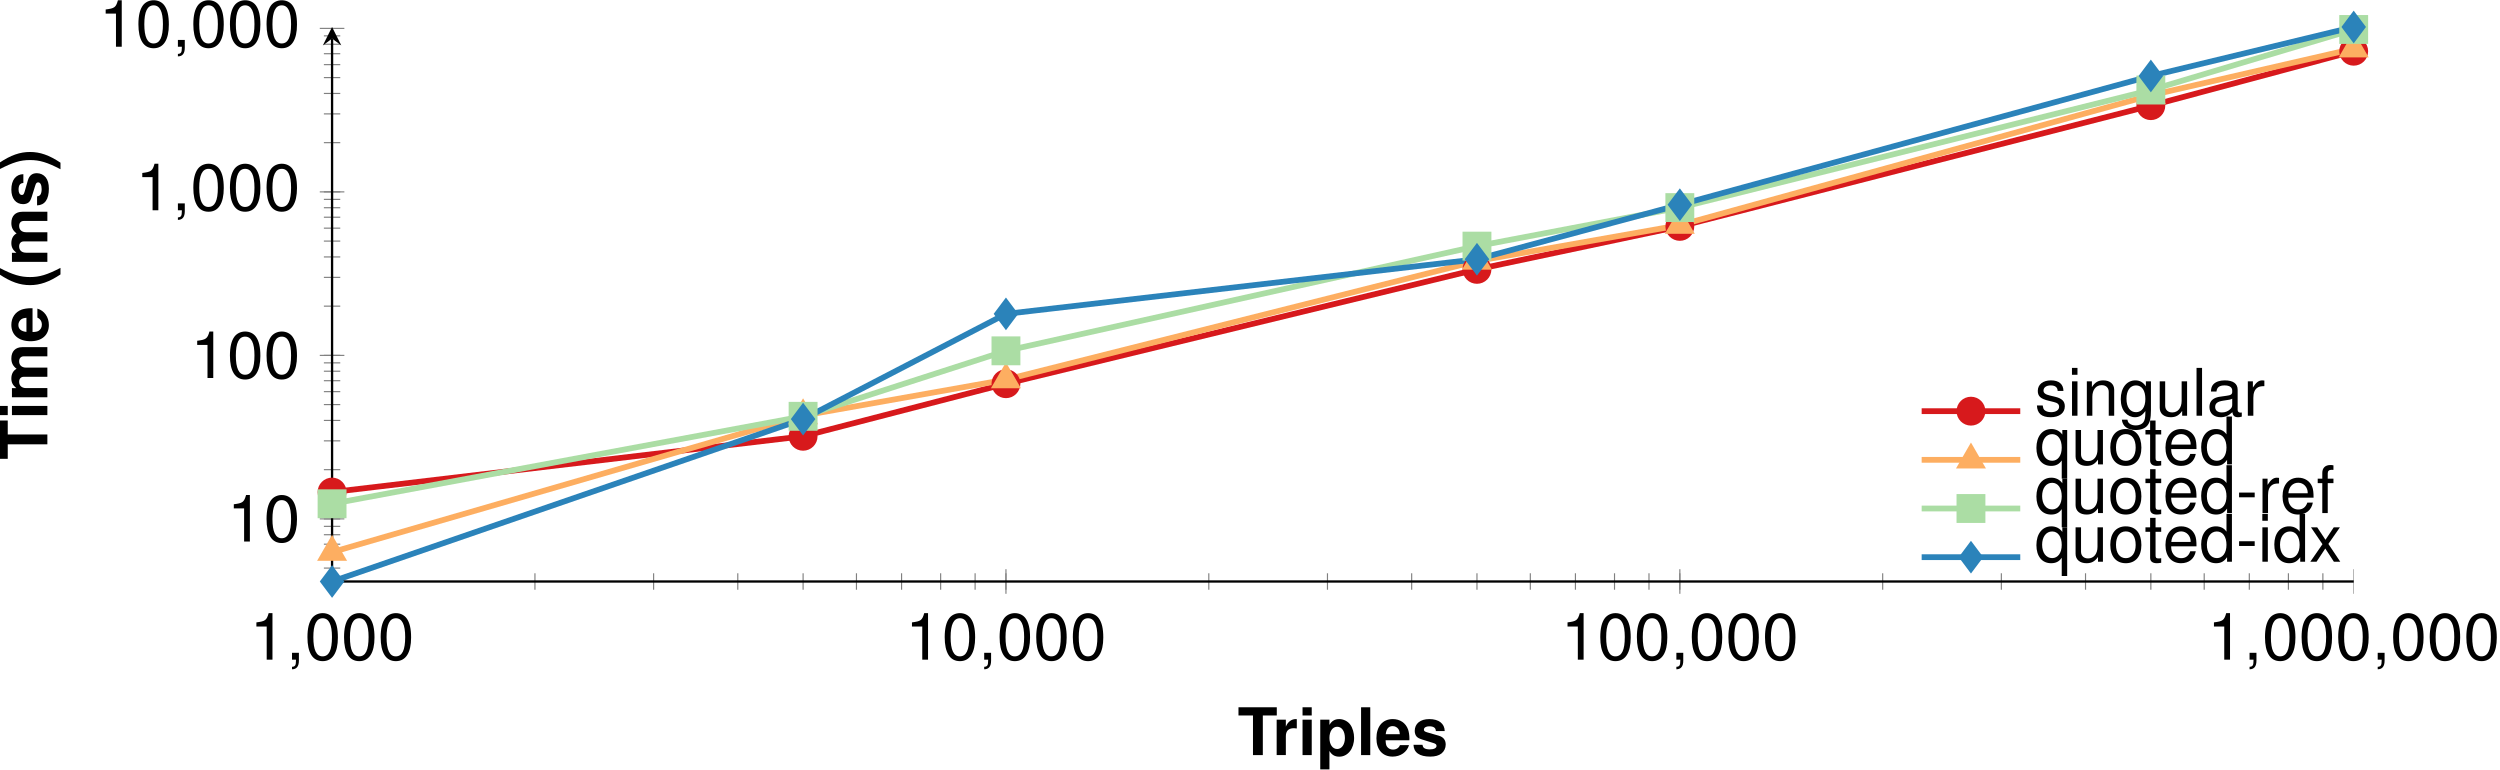
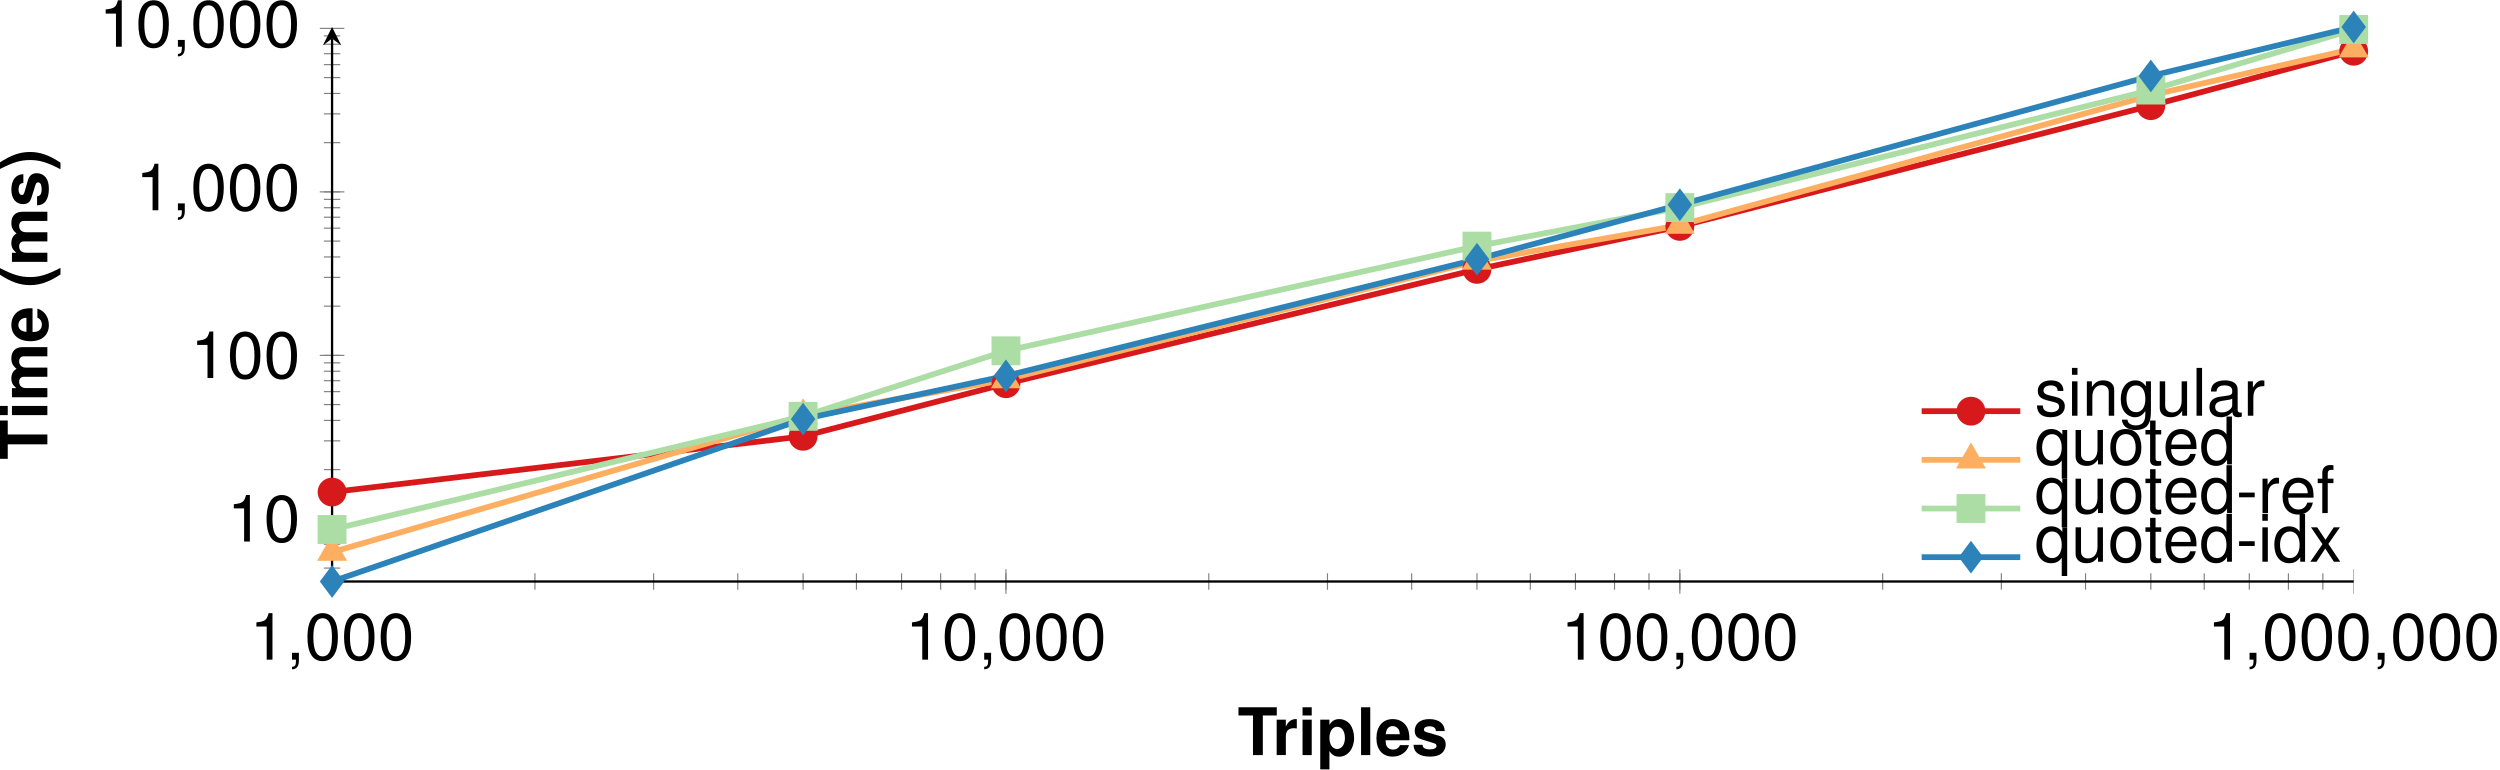
<svg xmlns="http://www.w3.org/2000/svg" xmlns:xlink="http://www.w3.org/1999/xlink" version="1.1" width="431.212pt" height="132.703pt" viewBox="3.274 -135.787 431.212 132.703">
  <defs>
    <clipPath id="clip1">
      <path d="M60.551 106.188H409.25V-272.808H60.551" />
    </clipPath>
    <clipPath id="clip2">
      <path d="M-80.914-35.488V-131.133H550.719V-35.488" />
    </clipPath>
    <path id="g1-40" d="M2.297-8.249C.996-6.291 .453-4.73 .453-2.998C.453-1.256 .996 .306 2.297 2.263H3.428C2.229-.068 1.844-1.335 1.844-2.998C1.844-4.65 2.229-5.94 3.428-8.249H2.297Z" />
    <path id="g1-41" d="M1.38 2.263C2.682 .306 3.225-1.256 3.225-2.987C3.225-4.73 2.682-6.291 1.38-8.249H.249C1.448-5.918 1.833-4.65 1.833-2.987C1.833-1.335 1.448-.045 .249 2.263H1.38Z" />
    <path id="g1-84" d="M4.356-6.834H6.766V-8.249H.158V-6.834H2.659V0H4.356V-6.834Z" />
    <path id="g1-101" d="M5.929-2.557C5.94-2.693 5.94-2.75 5.94-2.829C5.94-3.44 5.85-4.005 5.703-4.435C5.295-5.544 4.311-6.212 3.078-6.212C1.324-6.212 .249-4.945 .249-2.897C.249-.939 1.313 .26 3.044 .26C4.413 .26 5.522-.52 5.872-1.72H4.311C4.119-1.233 3.677-.95 3.1-.95C2.648-.95 2.286-1.143 2.059-1.482C1.912-1.709 1.856-1.98 1.833-2.557H5.929ZM1.856-3.609C1.957-4.537 2.354-5.001 3.055-5.001C3.451-5.001 3.813-4.809 4.039-4.492C4.187-4.266 4.254-4.028 4.288-3.609H1.856Z" />
    <path id="g1-105" d="M2.342-6.11H.758V0H2.342V-6.11ZM2.342-8.249H.758V-6.834H2.342V-8.249Z" />
    <path id="g1-108" d="M2.342-8.249H.758V0H2.342V-8.249Z" />
    <path id="g1-109" d="M.679-6.11V0H2.263V-3.666C2.263-4.413 2.67-4.865 3.349-4.865C3.881-4.865 4.209-4.56 4.209-4.073V0H5.793V-3.666C5.793-4.413 6.201-4.865 6.879-4.865C7.411-4.865 7.739-4.56 7.739-4.073V0H9.324V-4.322C9.324-5.51 8.599-6.212 7.377-6.212C6.608-6.212 6.065-5.94 5.59-5.307C5.295-5.884 4.684-6.212 3.926-6.212C3.225-6.212 2.772-5.974 2.252-5.352V-6.11H.679Z" />
    <path id="g1-112" d="M2.24-6.11H.656V2.467H2.24V-.724C2.625-.045 3.168 .272 3.938 .272C5.409 .272 6.495-1.109 6.495-2.965C6.495-3.824 6.246-4.684 5.839-5.25C5.431-5.827 4.673-6.212 3.938-6.212C3.168-6.212 2.625-5.884 2.24-5.205V-6.11ZM3.576-4.888C4.379-4.888 4.911-4.107 4.911-2.942C4.911-1.833 4.356-1.052 3.576-1.052C2.783-1.052 2.24-1.822 2.24-2.965S2.783-4.888 3.576-4.888Z" />
    <path id="g1-114" d="M.713-6.11V0H2.297V-3.247C2.297-4.175 2.761-4.639 3.689-4.639C3.858-4.639 3.972-4.628 4.187-4.594V-6.201C4.096-6.212 4.039-6.212 3.994-6.212C3.27-6.212 2.636-5.737 2.297-4.911V-6.11H.713Z" />
    <path id="g1-115" d="M5.714-4.141C5.691-5.431 4.696-6.212 3.055-6.212C1.505-6.212 .543-5.431 .543-4.175C.543-3.768 .668-3.417 .883-3.179C1.098-2.965 1.29-2.863 1.878-2.67L3.768-2.082C4.164-1.957 4.3-1.833 4.3-1.584C4.3-1.211 3.858-.984 3.123-.984C2.716-.984 2.387-1.064 2.184-1.199C2.014-1.324 1.946-1.448 1.878-1.776H.328C.373-.441 1.358 .26 3.213 .26C4.062 .26 4.707 .079 5.16-.283S5.884-1.211 5.884-1.81C5.884-2.602 5.488-3.112 4.684-3.349L2.682-3.926C2.24-4.062 2.127-4.153 2.127-4.402C2.127-4.741 2.489-4.967 3.044-4.967C3.802-4.967 4.175-4.696 4.187-4.141H5.714Z" />
    <path id="g3-44" d="M.984-1.177V0H1.663V.204C1.663 .984 1.516 1.211 .984 1.233V1.663C1.776 1.663 2.172 1.154 2.172 .181V-1.177H.984Z" />
    <path id="g3-45" d="M3.213-3.53H.52V-2.716H3.213V-3.53Z" />
    <path id="g3-48" d="M3.112-8.022C2.365-8.022 1.686-7.694 1.267-7.14C.747-6.438 .487-5.363 .487-3.881C.487-1.177 1.392 .26 3.112 .26C4.809 .26 5.737-1.177 5.737-3.813C5.737-5.375 5.488-6.416 4.956-7.14C4.537-7.705 3.87-8.022 3.112-8.022ZM3.112-7.14C4.187-7.14 4.718-6.053 4.718-3.904C4.718-1.629 4.198-.566 3.089-.566C2.037-.566 1.505-1.675 1.505-3.87S2.037-7.14 3.112-7.14Z" />
    <path id="g3-49" d="M2.931-5.714V0H3.926V-8.022H3.27C2.919-6.789 2.693-6.619 1.154-6.427V-5.714H2.931Z" />
    <path id="g3-97" d="M6.053-.554C5.952-.532 5.906-.532 5.85-.532C5.522-.532 5.341-.702 5.341-.996V-4.481C5.341-5.533 4.571-6.099 3.112-6.099C2.252-6.099 1.539-5.85 1.143-5.409C.871-5.103 .758-4.764 .735-4.175H1.686C1.765-4.899 2.195-5.228 3.078-5.228C3.926-5.228 4.402-4.911 4.402-4.345V-4.096C4.402-3.7 4.164-3.53 3.417-3.44C2.082-3.27 1.878-3.225 1.516-3.078C.826-2.795 .475-2.263 .475-1.494C.475-.419 1.222 .26 2.421 .26C3.168 .26 3.768 0 4.435-.611C4.503-.011 4.798 .26 5.409 .26C5.601 .26 5.748 .238 6.053 .158V-.554ZM4.402-1.867C4.402-1.55 4.311-1.358 4.028-1.098C3.643-.747 3.179-.566 2.625-.566C1.89-.566 1.46-.917 1.46-1.516C1.46-2.139 1.878-2.455 2.885-2.602C3.881-2.738 4.085-2.783 4.402-2.931V-1.867Z" />
    <path id="g3-100" d="M5.601-8.249H4.662V-5.182C4.266-5.782 3.632-6.099 2.84-6.099C1.301-6.099 .294-4.865 .294-2.976C.294-.973 1.279 .26 2.874 .26C3.689 .26 4.254-.045 4.764-.781V0H5.601V-8.249ZM2.998-5.216C4.017-5.216 4.662-4.311 4.662-2.897C4.662-1.528 4.005-.622 3.01-.622C1.969-.622 1.279-1.539 1.279-2.919S1.969-5.216 2.998-5.216Z" />
    <path id="g3-101" d="M5.805-2.648C5.805-3.553 5.737-4.096 5.567-4.537C5.182-5.51 4.277-6.099 3.168-6.099C1.516-6.099 .453-4.831 .453-2.885S1.482 .26 3.146 .26C4.503 .26 5.442-.509 5.68-1.799H4.73C4.469-1.018 3.938-.611 3.179-.611C2.58-.611 2.071-.883 1.754-1.38C1.528-1.72 1.448-2.059 1.437-2.648H5.805ZM1.46-3.417C1.539-4.515 2.206-5.228 3.157-5.228C4.085-5.228 4.798-4.458 4.798-3.485C4.798-3.462 4.798-3.44 4.786-3.417H1.46Z" />
    <path id="g3-102" d="M2.919-5.929H1.935V-6.857C1.935-7.253 2.161-7.457 2.591-7.457C2.67-7.457 2.704-7.457 2.919-7.445V-8.226C2.704-8.271 2.58-8.283 2.387-8.283C1.516-8.283 .996-7.785 .996-6.936V-5.929H.204V-5.16H.996V0H1.935V-5.16H2.919V-5.929Z" />
    <path id="g3-103" d="M4.662-5.929V-5.069C4.187-5.771 3.609-6.099 2.851-6.099C1.346-6.099 .328-4.786 .328-2.863C.328-1.89 .588-1.098 1.075-.532C1.516-.034 2.15 .26 2.772 .26C3.519 .26 4.039-.057 4.571-.803V-.498C4.571 .306 4.469 .792 4.232 1.12C3.983 1.471 3.496 1.675 2.919 1.675C2.489 1.675 2.105 1.561 1.844 1.358C1.629 1.188 1.539 1.03 1.482 .679H.52C.622 1.799 1.494 2.467 2.885 2.467C3.768 2.467 4.526 2.184 4.911 1.709C5.363 1.165 5.533 .419 5.533-.973V-5.929H4.662ZM2.953-5.228C3.972-5.228 4.571-4.368 4.571-2.885C4.571-1.471 3.96-.611 2.965-.611C1.935-.611 1.313-1.482 1.313-2.919C1.313-4.345 1.946-5.228 2.953-5.228Z" />
    <path id="g3-105" d="M1.697-5.929H.758V0H1.697V-5.929ZM1.697-8.249H.747V-7.061H1.697V-8.249Z" />
    <path id="g3-108" d="M1.72-8.249H.769V0H1.72V-8.249Z" />
    <path id="g3-110" d="M.792-5.929V0H1.743V-3.27C1.743-4.481 2.376-5.273 3.349-5.273C4.096-5.273 4.571-4.82 4.571-4.107V0H5.51V-4.481C5.51-5.465 4.775-6.099 3.632-6.099C2.75-6.099 2.184-5.759 1.663-4.933V-5.929H.792Z" />
    <path id="g3-111" d="M3.078-6.099C1.414-6.099 .407-4.911 .407-2.919S1.403 .26 3.089 .26C4.752 .26 5.771-.928 5.771-2.874C5.771-4.922 4.786-6.099 3.078-6.099ZM3.089-5.228C4.153-5.228 4.786-4.356 4.786-2.885C4.786-1.494 4.13-.611 3.089-.611C2.037-.611 1.392-1.482 1.392-2.919C1.392-4.345 2.037-5.228 3.089-5.228Z" />
    <path id="g3-113" d="M5.601 2.467V-5.929H4.764V-5.137C4.322-5.759 3.655-6.099 2.874-6.099C1.313-6.099 .294-4.82 .294-2.851C.294-.928 1.267 .26 2.829 .26C3.655 .26 4.22-.034 4.662-.679V2.467H5.601ZM3.01-5.216C4.017-5.216 4.662-4.311 4.662-2.885C4.662-1.528 4.005-.622 3.01-.622C1.969-.622 1.279-1.539 1.279-2.919C1.279-4.288 1.969-5.216 3.01-5.216Z" />
    <path id="g3-114" d="M.781-5.929V0H1.731V-3.078C1.731-3.926 1.946-4.481 2.399-4.809C2.693-5.024 2.976-5.092 3.632-5.103V-6.065C3.474-6.087 3.394-6.099 3.27-6.099C2.659-6.099 2.195-5.737 1.652-4.854V-5.929H.781Z" />
    <path id="g3-115" d="M4.956-4.277C4.945-5.442 4.175-6.099 2.806-6.099C1.426-6.099 .532-5.386 .532-4.288C.532-3.361 1.007-2.919 2.41-2.58L3.293-2.365C3.949-2.206 4.209-1.969 4.209-1.539C4.209-.984 3.655-.611 2.829-.611C2.32-.611 1.89-.758 1.652-1.007C1.505-1.177 1.437-1.346 1.38-1.765H.385C.43-.396 1.199 .26 2.75 .26C4.243 .26 5.194-.475 5.194-1.618C5.194-2.501 4.696-2.987 3.519-3.27L2.614-3.485C1.844-3.666 1.516-3.915 1.516-4.334C1.516-4.877 2.003-5.228 2.772-5.228C3.53-5.228 3.938-4.899 3.96-4.277H4.956Z" />
    <path id="g3-116" d="M2.874-5.929H1.901V-7.558H.962V-5.929H.158V-5.16H.962V-.679C.962-.079 1.369 .26 2.105 .26C2.331 .26 2.557 .238 2.874 .181V-.611C2.75-.577 2.602-.566 2.421-.566C2.014-.566 1.901-.679 1.901-1.098V-5.16H2.874V-5.929Z" />
    <path id="g3-117" d="M5.454 0V-5.929H4.515V-2.568C4.515-1.358 3.881-.566 2.897-.566C2.15-.566 1.675-1.018 1.675-1.731V-5.929H.735V-1.358C.735-.373 1.471 .26 2.625 .26C3.496 .26 4.051-.045 4.605-.826V0H5.454Z" />
    <path id="g3-120" d="M3.304-3.066L5.295-5.929H4.232L2.806-3.779L1.38-5.929H.306L2.286-3.021L.192 0H1.267L2.772-2.274L4.254 0H5.352L3.304-3.066Z" />
  </defs>
  <g id="page1">
    <path d="M60.551-50.914L141.793-60.535L176.785-69.602L258.028-89.324L293.02-96.738L374.262-117.562L409.25-126.949" stroke="#d7191c" fill="none" stroke-width=".996" stroke-miterlimit="10" />
    <path d="M60.551-40.551L141.793-64.098L176.785-70.312L258.028-90.769L293.02-96.949L374.262-119.351L409.25-127.383" stroke="#fdae61" fill="none" stroke-width=".996" stroke-miterlimit="10" />
-     <path d="M60.551-48.895L141.793-63.977L176.785-75.273L258.028-93.336L293.02-99.981L374.262-120.258L409.25-130.703" stroke="#abdda4" fill="none" stroke-width=".996" stroke-miterlimit="10" />
-     <path d="M60.551-35.488L141.793-63.5L176.785-81.648L258.028-91.074L293.02-100.477L374.262-122.683L409.25-131.133" stroke="#2b83ba" fill="none" stroke-width=".996" stroke-miterlimit="10" />
+     <path d="M60.551-44.457L141.793-63.977L176.785-75.273L258.028-93.336L293.02-99.981L374.262-120.258L409.25-130.703" stroke="#abdda4" fill="none" stroke-width=".996" stroke-miterlimit="10" />
+     <path d="M60.551-35.488L141.793-63.5L176.785-70.957L258.028-91.074L293.02-100.477L374.262-122.683L409.25-131.133" stroke="#2b83ba" fill="none" stroke-width=".996" stroke-miterlimit="10" />
    <path d="M60.551-34.07V-36.906M95.543-34.07V-36.906M116.012-34.07V-36.906M130.531-34.07V-36.906M141.797-34.07V-36.906M151-34.07V-36.906M158.781-34.07V-36.906M165.52-34.07V-36.906M171.465-34.07V-36.906M176.785-34.07V-36.906M211.774-34.07V-36.906M232.242-34.07V-36.906M246.766-34.07V-36.906M258.028-34.07V-36.906M267.231-34.07V-36.906M275.012-34.07V-36.906M281.754-34.07V-36.906M287.699-34.07V-36.906M293.02-34.07V-36.906M328.008-34.07V-36.906M348.477-34.07V-36.906M362.996-34.07V-36.906M374.262-34.07V-36.906M383.465-34.07V-36.906M391.246-34.07V-36.906M397.989-34.07V-36.906M403.934-34.07V-36.906" stroke="#808080" fill="none" stroke-width=".199" stroke-miterlimit="10" clip-path="url(#clip1)" />
    <path d="M60.551-33.363V-37.613M176.785-33.363V-37.613M293.02-33.363V-37.613M409.25-33.363V-37.613" stroke="#808080" fill="none" stroke-width=".199" stroke-miterlimit="10" clip-path="url(#clip1)" />
    <path d="M59.137-37.801H61.965M59.137-40.035H61.965M59.137-41.922H61.965M59.137-43.555H61.965M59.137-45H61.965M59.137-46.289H61.965M59.137-54.777H61.965M59.137-59.746H61.965M59.137-63.27H61.965M59.137-66H61.965M59.137-68.234H61.965M59.137-70.121H61.965M59.137-71.758H61.965M59.137-73.199H61.965M59.137-74.488H61.965M59.137-82.981H61.965M59.137-87.945H61.965M59.137-91.469H61.965M59.137-94.203H61.965M59.137-96.434H61.965M59.137-98.32H61.965M59.137-99.957H61.965M59.137-101.398H61.965M59.137-102.691H61.965M59.137-111.18H61.965M59.137-116.144H61.965M59.137-119.668H61.965M59.137-122.402H61.965M59.137-124.637H61.965M59.137-126.523H61.965M59.137-128.156H61.965M59.137-129.601H61.965" stroke="#808080" fill="none" stroke-width=".199" stroke-miterlimit="10" clip-path="url(#clip2)" />
    <path d="M58.43-46.289H62.672M58.43-74.488H62.672M58.43-102.691H62.672M58.43-130.891H62.672" stroke="#808080" fill="none" stroke-width=".199" stroke-miterlimit="10" clip-path="url(#clip2)" />
    <path d="M60.551-35.488H409.25" stroke="#000" fill="none" stroke-width=".399" stroke-miterlimit="10" />
    <path d="M60.551-35.488V-129.137" stroke="#000" fill="none" stroke-width=".399" stroke-miterlimit="10" />
    <path d="M60.551-131.133L58.957-127.942L60.551-129.137L62.145-127.942" />
    <g transform="matrix(1 0 0 1 273.9413 31.5698)">
      <use x="-227.597" y="-53.578" xlink:href="#g3-49" />
      <use x="-221.283" y="-53.578" xlink:href="#g3-44" />
      <use x="-218.125" y="-53.578" xlink:href="#g3-48" />
      <use x="-211.811" y="-53.578" xlink:href="#g3-48" />
      <use x="-205.496" y="-53.578" xlink:href="#g3-48" />
    </g>
    <g transform="matrix(1 0 0 1 387.017 31.5698)">
      <use x="-227.597" y="-53.578" xlink:href="#g3-49" />
      <use x="-221.283" y="-53.578" xlink:href="#g3-48" />
      <use x="-214.968" y="-53.578" xlink:href="#g3-44" />
      <use x="-211.811" y="-53.578" xlink:href="#g3-48" />
      <use x="-205.496" y="-53.578" xlink:href="#g3-48" />
      <use x="-199.181" y="-53.578" xlink:href="#g3-48" />
    </g>
    <g transform="matrix(1 0 0 1 500.092 31.5698)">
      <use x="-227.597" y="-53.578" xlink:href="#g3-49" />
      <use x="-221.283" y="-53.578" xlink:href="#g3-48" />
      <use x="-214.968" y="-53.578" xlink:href="#g3-48" />
      <use x="-208.653" y="-53.578" xlink:href="#g3-44" />
      <use x="-205.496" y="-53.578" xlink:href="#g3-48" />
      <use x="-199.181" y="-53.578" xlink:href="#g3-48" />
      <use x="-192.867" y="-53.578" xlink:href="#g3-48" />
    </g>
    <g transform="matrix(1 0 0 1 611.589 31.5698)">
      <use x="-227.597" y="-53.578" xlink:href="#g3-49" />
      <use x="-221.283" y="-53.578" xlink:href="#g3-44" />
      <use x="-218.125" y="-53.578" xlink:href="#g3-48" />
      <use x="-211.811" y="-53.578" xlink:href="#g3-48" />
      <use x="-205.496" y="-53.578" xlink:href="#g3-48" />
      <use x="-199.181" y="-53.578" xlink:href="#g3-44" />
      <use x="-196.024" y="-53.578" xlink:href="#g3-48" />
      <use x="-189.71" y="-53.578" xlink:href="#g3-48" />
      <use x="-183.395" y="-53.578" xlink:href="#g3-48" />
    </g>
    <g transform="matrix(1 0 0 1 270.0448 11.1957)">
      <use x="-227.597" y="-53.578" xlink:href="#g3-49" />
      <use x="-221.283" y="-53.578" xlink:href="#g3-48" />
    </g>
    <g transform="matrix(1 0 0 1 263.7301 -17.0048)">
      <use x="-227.597" y="-53.578" xlink:href="#g3-49" />
      <use x="-221.283" y="-53.578" xlink:href="#g3-48" />
      <use x="-214.968" y="-53.578" xlink:href="#g3-48" />
    </g>
    <g transform="matrix(1 0 0 1 254.2582 -45.9464)">
      <use x="-227.597" y="-53.578" xlink:href="#g3-49" />
      <use x="-221.283" y="-53.578" xlink:href="#g3-44" />
      <use x="-218.125" y="-53.578" xlink:href="#g3-48" />
      <use x="-211.811" y="-53.578" xlink:href="#g3-48" />
      <use x="-205.496" y="-53.578" xlink:href="#g3-48" />
    </g>
    <g transform="matrix(1 0 0 1 247.9435 -74.1467)">
      <use x="-227.597" y="-53.578" xlink:href="#g3-49" />
      <use x="-221.283" y="-53.578" xlink:href="#g3-48" />
      <use x="-214.968" y="-53.578" xlink:href="#g3-44" />
      <use x="-211.811" y="-53.578" xlink:href="#g3-48" />
      <use x="-205.496" y="-53.578" xlink:href="#g3-48" />
      <use x="-199.181" y="-53.578" xlink:href="#g3-48" />
    </g>
    <path d="M62.543-50.914C62.543-52.016 61.653-52.906 60.551-52.906C59.453-52.906 58.559-52.016 58.559-50.914C58.559-49.816 59.453-48.922 60.551-48.922C61.653-48.922 62.543-49.816 62.543-50.914Z" fill="#d7191c" />
    <path d="M62.543-50.914C62.543-52.016 61.653-52.906 60.551-52.906C59.453-52.906 58.559-52.016 58.559-50.914C58.559-49.816 59.453-48.922 60.551-48.922C61.653-48.922 62.543-49.816 62.543-50.914Z" stroke="#d7191c" fill="none" stroke-width=".996" stroke-miterlimit="10" />
    <path d="M143.789-60.535C143.789-61.633 142.895-62.527 141.793-62.527C140.696-62.527 139.801-61.633 139.801-60.535C139.801-59.434 140.696-58.543 141.793-58.543C142.895-58.543 143.789-59.434 143.789-60.535Z" fill="#d7191c" />
    <path d="M143.789-60.535C143.789-61.633 142.895-62.527 141.793-62.527C140.696-62.527 139.801-61.633 139.801-60.535C139.801-59.434 140.696-58.543 141.793-58.543C142.895-58.543 143.789-59.434 143.789-60.535Z" stroke="#d7191c" fill="none" stroke-width=".996" stroke-miterlimit="10" />
    <path d="M178.778-69.602C178.778-70.703 177.887-71.594 176.785-71.594C175.684-71.594 174.793-70.703 174.793-69.602C174.793-68.504 175.684-67.609 176.785-67.609C177.887-67.609 178.778-68.504 178.778-69.602Z" fill="#d7191c" />
    <path d="M178.778-69.602C178.778-70.703 177.887-71.594 176.785-71.594C175.684-71.594 174.793-70.703 174.793-69.602C174.793-68.504 175.684-67.609 176.785-67.609C177.887-67.609 178.778-68.504 178.778-69.602Z" stroke="#d7191c" fill="none" stroke-width=".996" stroke-miterlimit="10" />
    <path d="M260.02-89.324C260.02-90.426 259.129-91.316 258.028-91.316C256.926-91.316 256.035-90.426 256.035-89.324C256.035-88.223 256.926-87.332 258.028-87.332C259.129-87.332 260.02-88.223 260.02-89.324Z" fill="#d7191c" />
    <path d="M260.02-89.324C260.02-90.426 259.129-91.316 258.028-91.316C256.926-91.316 256.035-90.426 256.035-89.324C256.035-88.223 256.926-87.332 258.028-87.332C259.129-87.332 260.02-88.223 260.02-89.324Z" stroke="#d7191c" fill="none" stroke-width=".996" stroke-miterlimit="10" />
    <path d="M295.012-96.738C295.012-97.84 294.117-98.731 293.02-98.731C291.918-98.731 291.028-97.84 291.028-96.738C291.028-95.637 291.918-94.746 293.02-94.746C294.117-94.746 295.012-95.637 295.012-96.738Z" fill="#d7191c" />
    <path d="M295.012-96.738C295.012-97.84 294.117-98.731 293.02-98.731C291.918-98.731 291.028-97.84 291.028-96.738C291.028-95.637 291.918-94.746 293.02-94.746C294.117-94.746 295.012-95.637 295.012-96.738Z" stroke="#d7191c" fill="none" stroke-width=".996" stroke-miterlimit="10" />
    <path d="M376.254-117.562C376.254-118.66 375.36-119.555 374.262-119.555C373.16-119.555 372.27-118.66 372.27-117.562C372.27-116.461 373.16-115.57 374.262-115.57C375.36-115.57 376.254-116.461 376.254-117.562Z" fill="#d7191c" />
    <path d="M376.254-117.562C376.254-118.66 375.36-119.555 374.262-119.555C373.16-119.555 372.27-118.66 372.27-117.562C372.27-116.461 373.16-115.57 374.262-115.57C375.36-115.57 376.254-116.461 376.254-117.562Z" stroke="#d7191c" fill="none" stroke-width=".996" stroke-miterlimit="10" />
    <path d="M411.242-126.949C411.242-128.051 410.352-128.941 409.25-128.941C408.149-128.941 407.258-128.051 407.258-126.949C407.258-125.848 408.149-124.957 409.25-124.957C410.352-124.957 411.242-125.848 411.242-126.949Z" fill="#d7191c" />
    <path d="M411.242-126.949C411.242-128.051 410.352-128.941 409.25-128.941C408.149-128.941 407.258-128.051 407.258-126.949C407.258-125.848 408.149-124.957 409.25-124.957C410.352-124.957 411.242-125.848 411.242-126.949Z" stroke="#d7191c" fill="none" stroke-width=".996" stroke-miterlimit="10" />
    <path d="M60.551-42.543L62.278-39.555H58.828Z" fill="#fdae61" />
    <path d="M60.551-42.543L62.278-39.555H58.828Z" stroke="#fdae61" fill="none" stroke-width=".996" stroke-miterlimit="10" />
    <path d="M141.793-66.09L143.52-63.102H140.071Z" fill="#fdae61" />
    <path d="M141.793-66.09L143.52-63.102H140.071Z" stroke="#fdae61" fill="none" stroke-width=".996" stroke-miterlimit="10" />
    <path d="M176.785-72.305L178.512-69.316H175.059Z" fill="#fdae61" />
    <path d="M176.785-72.305L178.512-69.316H175.059Z" stroke="#fdae61" fill="none" stroke-width=".996" stroke-miterlimit="10" />
    <path d="M258.028-92.762L259.754-89.773H256.301Z" fill="#fdae61" />
    <path d="M258.028-92.762L259.754-89.773H256.301Z" stroke="#fdae61" fill="none" stroke-width=".996" stroke-miterlimit="10" />
    <path d="M293.02-98.941L294.742-95.953H291.293Z" fill="#fdae61" />
    <path d="M293.02-98.941L294.742-95.953H291.293Z" stroke="#fdae61" fill="none" stroke-width=".996" stroke-miterlimit="10" />
    <path d="M374.262-121.344L375.985-118.355H372.535Z" fill="#fdae61" />
    <path d="M374.262-121.344L375.985-118.355H372.535Z" stroke="#fdae61" fill="none" stroke-width=".996" stroke-miterlimit="10" />
    <path d="M409.25-129.375L410.977-126.387H407.524Z" fill="#fdae61" />
    <path d="M409.25-129.375L410.977-126.387H407.524Z" stroke="#fdae61" fill="none" stroke-width=".996" stroke-miterlimit="10" />
-     <path d="M58.559-46.902H62.543V-50.887H58.559Z" fill="#abdda4" />
-     <path d="M58.559-46.902H62.543V-50.887H58.559Z" stroke="#abdda4" fill="none" stroke-width=".996" stroke-miterlimit="10" />
+     <path d="M58.559-42.465H62.543V-46.449H58.559Z" fill="#abdda4" />
+     <path d="M58.559-42.465H62.543V-46.449H58.559Z" stroke="#abdda4" fill="none" stroke-width=".996" stroke-miterlimit="10" />
    <path d="M139.801-61.984H143.789V-65.973H139.801Z" fill="#abdda4" />
    <path d="M139.801-61.984H143.789V-65.973H139.801Z" stroke="#abdda4" fill="none" stroke-width=".996" stroke-miterlimit="10" />
    <path d="M174.793-73.281H178.778V-77.266H174.793Z" fill="#abdda4" />
    <path d="M174.793-73.281H178.778V-77.266H174.793Z" stroke="#abdda4" fill="none" stroke-width=".996" stroke-miterlimit="10" />
    <path d="M256.035-91.344H260.02V-95.328H256.035Z" fill="#abdda4" />
    <path d="M256.035-91.344H260.02V-95.328H256.035Z" stroke="#abdda4" fill="none" stroke-width=".996" stroke-miterlimit="10" />
    <path d="M291.028-97.988H295.012V-101.973H291.028Z" fill="#abdda4" />
    <path d="M291.028-97.988H295.012V-101.973H291.028Z" stroke="#abdda4" fill="none" stroke-width=".996" stroke-miterlimit="10" />
    <path d="M372.27-118.262H376.254V-122.25H372.27Z" fill="#abdda4" />
    <path d="M372.27-118.262H376.254V-122.25H372.27Z" stroke="#abdda4" fill="none" stroke-width=".996" stroke-miterlimit="10" />
    <path d="M407.258-128.711H411.242V-132.695H407.258Z" fill="#abdda4" />
    <path d="M407.258-128.711H411.242V-132.695H407.258Z" stroke="#abdda4" fill="none" stroke-width=".996" stroke-miterlimit="10" />
    <path d="M60.551-37.48L62.047-35.488L60.551-33.496L59.059-35.488Z" fill="#2b83ba" />
    <path d="M60.551-37.48L62.047-35.488L60.551-33.496L59.059-35.488Z" stroke="#2b83ba" fill="none" stroke-width=".996" stroke-miterlimit="10" />
    <path d="M141.793-65.492L143.289-63.5L141.793-61.504L140.301-63.5Z" fill="#2b83ba" />
    <path d="M141.793-65.492L143.289-63.5L141.793-61.504L140.301-63.5Z" stroke="#2b83ba" fill="none" stroke-width=".996" stroke-miterlimit="10" />
-     <path d="M176.785-83.641L178.281-81.648L176.785-79.656L175.289-81.648Z" fill="#2b83ba" />
-     <path d="M176.785-83.641L178.281-81.648L176.785-79.656L175.289-81.648Z" stroke="#2b83ba" fill="none" stroke-width=".996" stroke-miterlimit="10" />
+     <path d="M176.785-72.949L178.281-70.957L176.785-68.961L175.289-70.957Z" fill="#2b83ba" />
+     <path d="M176.785-72.949L178.281-70.957L176.785-68.961L175.289-70.957Z" stroke="#2b83ba" fill="none" stroke-width=".996" stroke-miterlimit="10" />
    <path d="M258.028-93.066L259.524-91.074L258.028-89.082L256.535-91.074Z" fill="#2b83ba" />
    <path d="M258.028-93.066L259.524-91.074L258.028-89.082L256.535-91.074Z" stroke="#2b83ba" fill="none" stroke-width=".996" stroke-miterlimit="10" />
    <path d="M293.02-102.469L294.512-100.477L293.02-98.484L291.524-100.477Z" fill="#2b83ba" />
    <path d="M293.02-102.469L294.512-100.477L293.02-98.484L291.524-100.477Z" stroke="#2b83ba" fill="none" stroke-width=".996" stroke-miterlimit="10" />
    <path d="M374.262-124.676L375.754-122.683L374.262-120.691L372.766-122.683Z" fill="#2b83ba" />
    <path d="M374.262-124.676L375.754-122.683L374.262-120.691L372.766-122.683Z" stroke="#2b83ba" fill="none" stroke-width=".996" stroke-miterlimit="10" />
    <path d="M409.25-133.125L410.746-131.133L409.25-129.137L407.758-131.133Z" fill="#2b83ba" />
    <path d="M409.25-133.125L410.746-131.133L409.25-129.137L407.758-131.133Z" stroke="#2b83ba" fill="none" stroke-width=".996" stroke-miterlimit="10" />
    <g transform="matrix(1 0 0 1 444.332 48.03383)">
      <use x="-227.597" y="-53.578" xlink:href="#g1-84" />
      <use x="-221.566" y="-53.578" xlink:href="#g1-114" />
      <use x="-217.148" y="-53.578" xlink:href="#g1-105" />
      <use x="-213.991" y="-53.578" xlink:href="#g1-112" />
      <use x="-207.052" y="-53.578" xlink:href="#g1-108" />
      <use x="-203.895" y="-53.578" xlink:href="#g1-101" />
      <use x="-197.58" y="-53.578" xlink:href="#g1-115" />
    </g>
    <g transform="matrix(0 -1 1 0 65.0212 -284.0864)">
      <use x="-227.597" y="-53.578" xlink:href="#g1-84" />
      <use x="-220.658" y="-53.578" xlink:href="#g1-105" />
      <use x="-217.501" y="-53.578" xlink:href="#g1-109" />
      <use x="-207.404" y="-53.578" xlink:href="#g1-101" />
      <use x="-197.932" y="-53.578" xlink:href="#g1-40" />
      <use x="-194.15" y="-53.578" xlink:href="#g1-109" />
      <use x="-184.054" y="-53.578" xlink:href="#g1-115" />
      <use x="-177.739" y="-53.578" xlink:href="#g1-41" />
    </g>
    <path d="M334.731-64.867H343.235H351.739" stroke="#d7191c" fill="none" stroke-width=".996" stroke-miterlimit="10" />
    <path d="M345.227-64.867C345.227-65.965 344.336-66.859 343.235-66.859C342.137-66.859 341.243-65.965 341.243-64.867C341.243-63.766 342.137-62.875 343.235-62.875C344.336-62.875 345.227-63.766 345.227-64.867Z" fill="#d7191c" />
    <path d="M345.227-64.867C345.227-65.965 344.336-66.859 343.235-66.859C342.137-66.859 341.243-65.965 341.243-64.867C341.243-63.766 342.137-62.875 343.235-62.875C344.336-62.875 345.227-63.766 345.227-64.867Z" stroke="#d7191c" fill="none" stroke-width=".996" stroke-miterlimit="10" />
    <g transform="matrix(1 0 0 1 563.823 14.6776)">
      <use x="-209.593" y="-78.759" xlink:href="#g3-115" />
      <use x="-203.914" y="-78.759" xlink:href="#g3-105" />
      <use x="-201.393" y="-78.759" xlink:href="#g3-110" />
      <use x="-195.078" y="-78.759" xlink:href="#g3-103" />
      <use x="-188.764" y="-78.759" xlink:href="#g3-117" />
      <use x="-182.449" y="-78.759" xlink:href="#g3-108" />
      <use x="-179.928" y="-78.759" xlink:href="#g3-97" />
      <use x="-173.613" y="-78.759" xlink:href="#g3-114" />
    </g>
    <path d="M334.731-56.473H343.235H351.739" stroke="#fdae61" fill="none" stroke-width=".996" stroke-miterlimit="10" />
    <path d="M343.235-58.465L344.961-55.477H341.512Z" fill="#fdae61" />
    <path d="M343.235-58.465L344.961-55.477H341.512Z" stroke="#fdae61" fill="none" stroke-width=".996" stroke-miterlimit="10" />
    <g transform="matrix(1 0 0 1 563.823 14.6776)">
      <use x="-209.593" y="-70.365" xlink:href="#g3-113" />
      <use x="-203.278" y="-70.365" xlink:href="#g3-117" />
      <use x="-196.964" y="-70.365" xlink:href="#g3-111" />
      <use x="-190.649" y="-70.365" xlink:href="#g3-116" />
      <use x="-187.492" y="-70.365" xlink:href="#g3-101" />
      <use x="-181.177" y="-70.365" xlink:href="#g3-100" />
    </g>
    <path d="M334.731-48.078H343.235H351.739" stroke="#abdda4" fill="none" stroke-width=".996" stroke-miterlimit="10" />
    <path d="M341.243-46.086H345.227V-50.07H341.243Z" fill="#abdda4" />
    <path d="M341.243-46.086H345.227V-50.07H341.243Z" stroke="#abdda4" fill="none" stroke-width=".996" stroke-miterlimit="10" />
    <g transform="matrix(1 0 0 1 563.823 14.6776)">
      <use x="-209.593" y="-61.972" xlink:href="#g3-113" />
      <use x="-203.278" y="-61.972" xlink:href="#g3-117" />
      <use x="-196.964" y="-61.972" xlink:href="#g3-111" />
      <use x="-190.649" y="-61.972" xlink:href="#g3-116" />
      <use x="-187.492" y="-61.972" xlink:href="#g3-101" />
      <use x="-181.177" y="-61.972" xlink:href="#g3-100" />
      <use x="-174.862" y="-61.972" xlink:href="#g3-45" />
      <use x="-171.08" y="-61.972" xlink:href="#g3-114" />
      <use x="-167.299" y="-61.972" xlink:href="#g3-101" />
      <use x="-160.984" y="-61.972" xlink:href="#g3-102" />
    </g>
    <path d="M334.731-39.684H343.235H351.739" stroke="#2b83ba" fill="none" stroke-width=".996" stroke-miterlimit="10" />
    <path d="M343.235-41.68L344.731-39.684L343.235-37.691L341.743-39.684Z" fill="#2b83ba" />
    <path d="M343.235-41.68L344.731-39.684L343.235-37.691L341.743-39.684Z" stroke="#2b83ba" fill="none" stroke-width=".996" stroke-miterlimit="10" />
    <g transform="matrix(1 0 0 1 563.823 14.6776)">
      <use x="-209.593" y="-53.578" xlink:href="#g3-113" />
      <use x="-203.278" y="-53.578" xlink:href="#g3-117" />
      <use x="-196.964" y="-53.578" xlink:href="#g3-111" />
      <use x="-190.649" y="-53.578" xlink:href="#g3-116" />
      <use x="-187.492" y="-53.578" xlink:href="#g3-101" />
      <use x="-181.177" y="-53.578" xlink:href="#g3-100" />
      <use x="-174.862" y="-53.578" xlink:href="#g3-45" />
      <use x="-171.08" y="-53.578" xlink:href="#g3-105" />
      <use x="-168.559" y="-53.578" xlink:href="#g3-100" />
      <use x="-162.245" y="-53.578" xlink:href="#g3-120" />
    </g>
  </g>
</svg>
